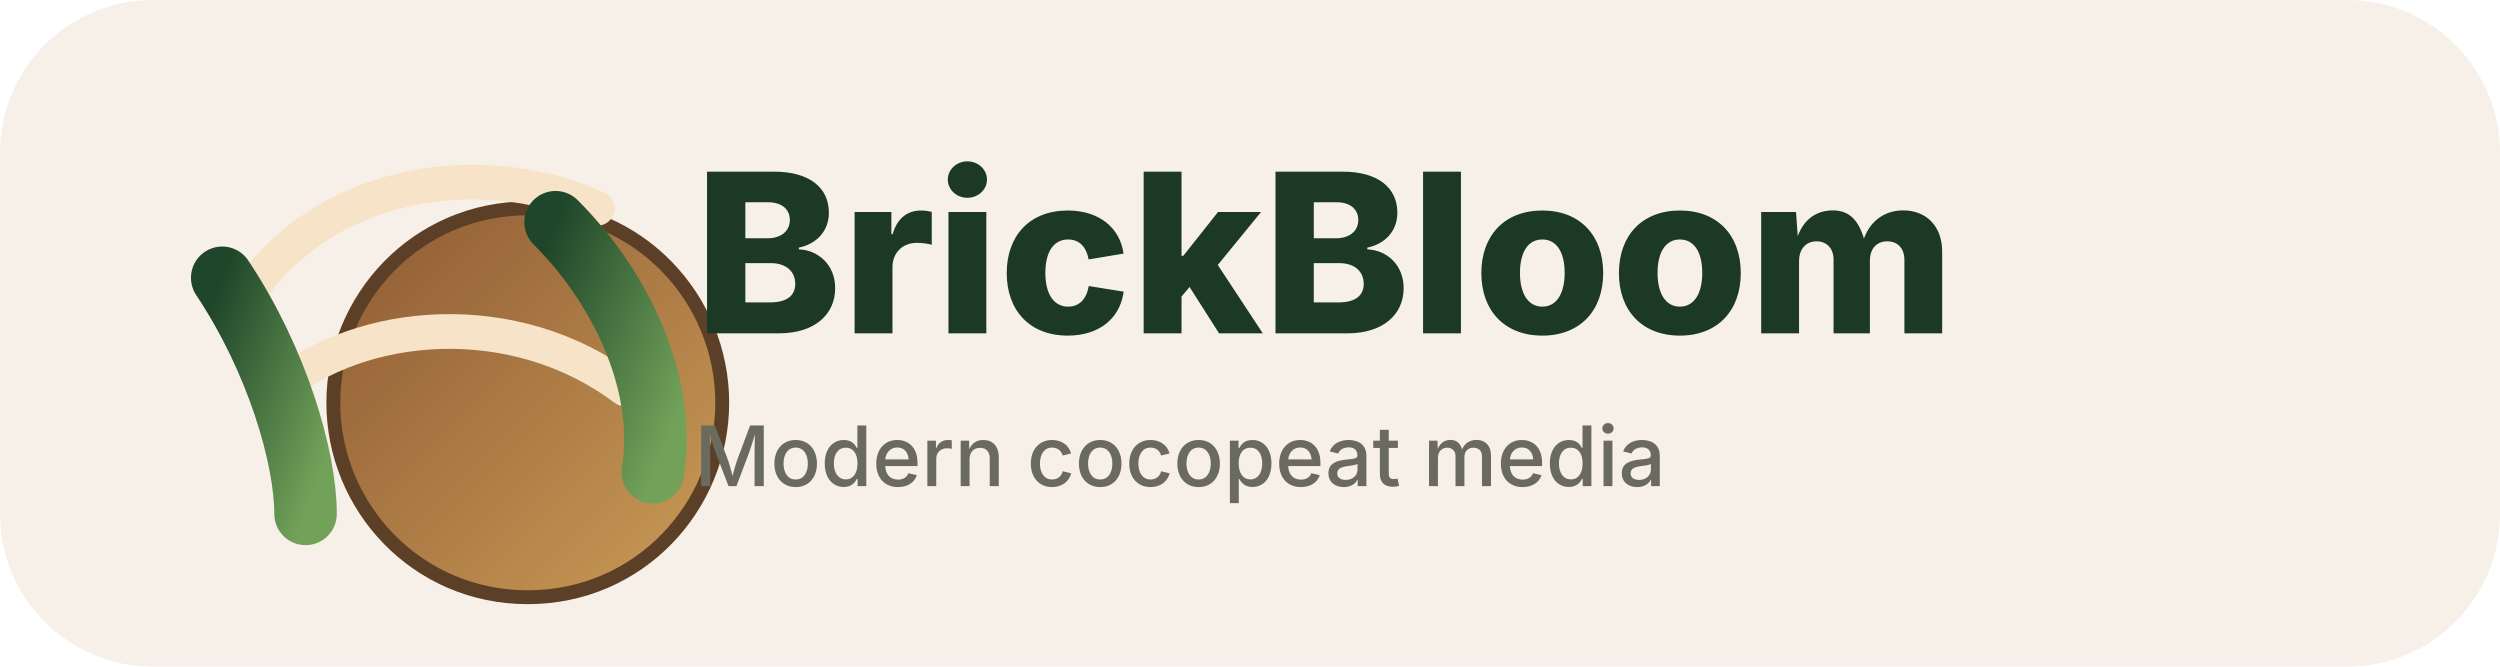
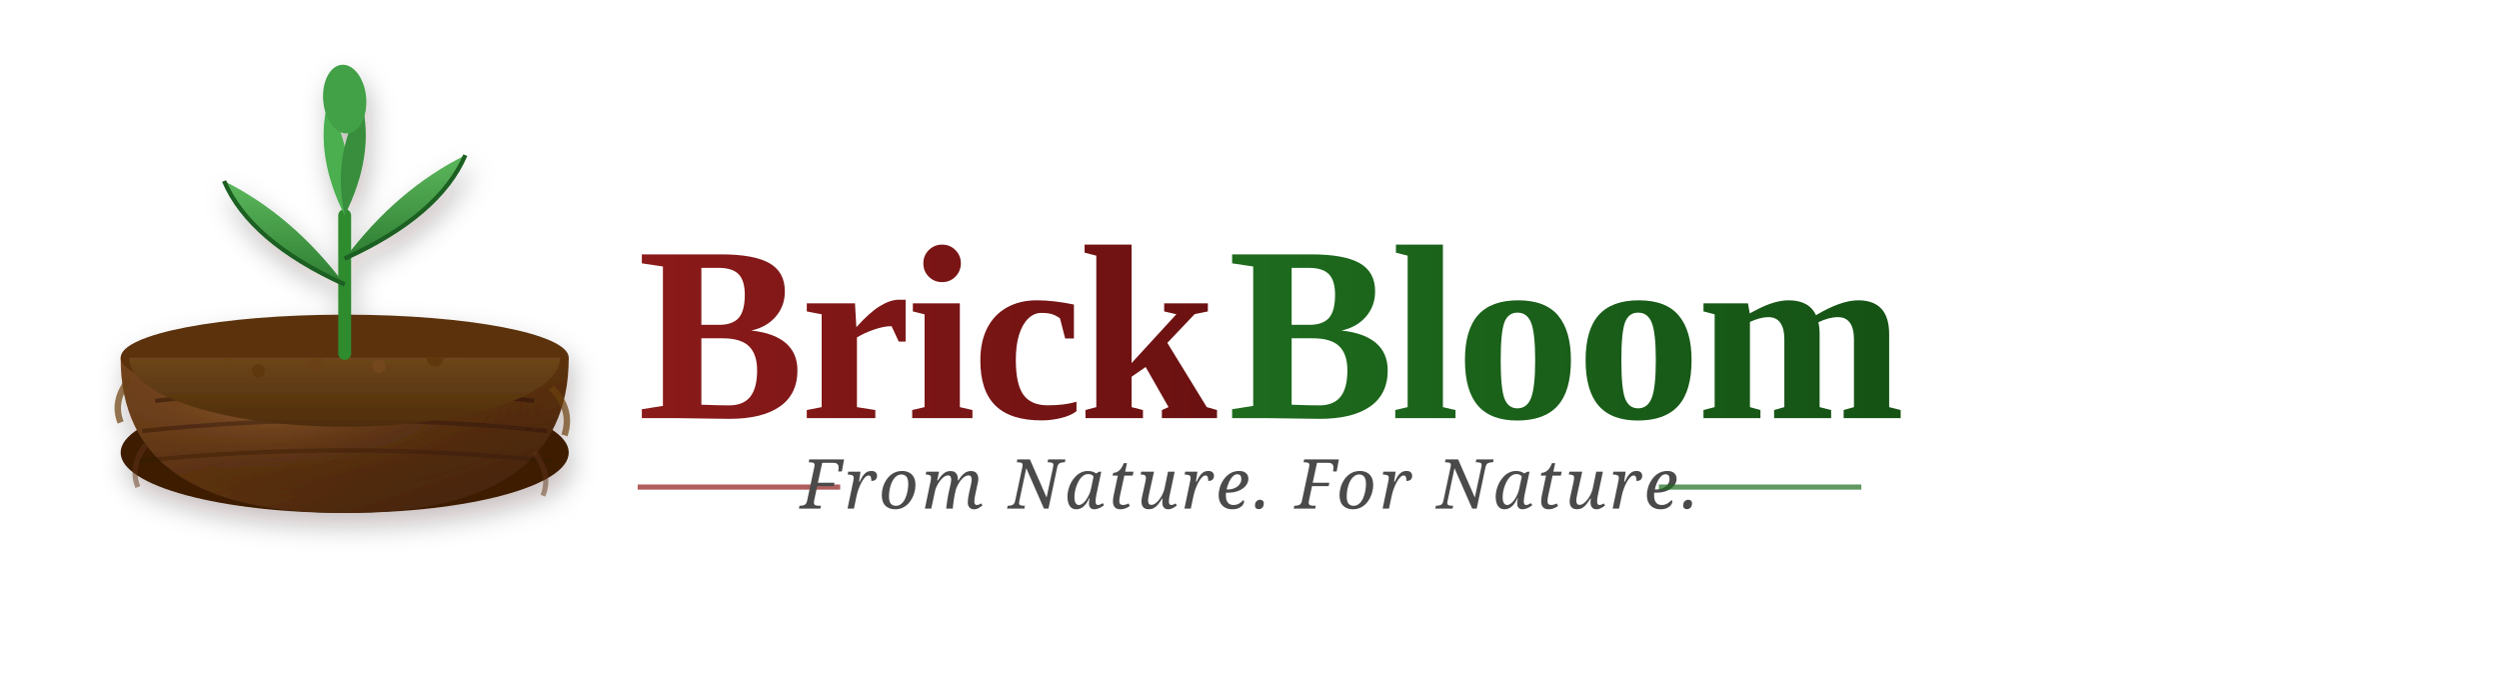
- <svg xmlns="http://www.w3.org/2000/svg" viewBox="0 0 360 96" width="360" height="96">
+ <svg xmlns="http://www.w3.org/2000/svg" viewBox="0 0 580 160" width="580" height="160">
  <defs>
-     <linearGradient id="leafGradient" x1="0" y1="0" x2="1" y2="1">
-       <stop offset="0%" stop-color="#1f462a" />
-       <stop offset="100%" stop-color="#72a259" />
+     <linearGradient id="cocoShellGrad" x1="0%" y1="0%" x2="100%" y2="100%">
+       <stop offset="0%" stop-color="#7B4A1E" />
+       <stop offset="50%" stop-color="#5C3210" />
+       <stop offset="100%" stop-color="#3E1F06" />
    </linearGradient>
-     <linearGradient id="shellGradient" x1="0" y1="0" x2="1" y2="1">
-       <stop offset="0%" stop-color="#8d5a33" />
-       <stop offset="100%" stop-color="#cb9c57" />
+     <linearGradient id="cocopeatGrad" x1="0%" y1="0%" x2="0%" y2="100%">
+       <stop offset="0%" stop-color="#8B5E2A" />
+       <stop offset="100%" stop-color="#4E2D0A" />
+     </linearGradient>
+     <linearGradient id="plantGreenGrad" x1="0%" y1="0%" x2="0%" y2="100%">
+       <stop offset="0%" stop-color="#5CB85C" />
+       <stop offset="100%" stop-color="#2E7D32" />
+     </linearGradient>
+     <radialGradient id="shellHighlight" cx="35%" cy="30%" r="60%">
+       <stop offset="0%" stop-color="#A0693A" stop-opacity="0.6" />
+       <stop offset="100%" stop-color="#2A1005" stop-opacity="0" />
+     </radialGradient>
+     <filter id="dropShadow" x="-5%" y="-5%" width="115%" height="125%">
+       <feDropShadow dx="1" dy="3" stdDeviation="3" flood-color="#1a0800" flood-opacity="0.25" />
+     </filter>
+     <linearGradient id="brickGrad" x1="0%" y1="0%" x2="100%" y2="0%">
+       <stop offset="0%" stop-color="#8B1A1A" />
+       <stop offset="100%" stop-color="#6B1111" />
+     </linearGradient>
+     <linearGradient id="bloomGrad" x1="0%" y1="0%" x2="100%" y2="0%">
+       <stop offset="0%" stop-color="#1E6B1E" />
+       <stop offset="100%" stop-color="#155215" />
    </linearGradient>
  </defs>
-   <rect width="360" height="96" rx="22" fill="#f7f0e8" />
-   <g transform="translate(20,18)">
-     <path d="M28 40c0 15 12 28 28 28s28-13 28-28-12-28-28-28-28 13-28 28z" fill="url(#shellGradient)" stroke="#5c3f27" stroke-width="2" />
-     <path d="M16 24c10-15 32-20 50-12" stroke="#f7e3c8" stroke-width="5" fill="none" stroke-linecap="round" />
-     <path d="M20 38c12-10 34-12 50 0" stroke="#f7e3c8" stroke-width="5" fill="none" stroke-linecap="round" />
-     <path d="M12 22c8 12 12 26 12 34" stroke="url(#leafGradient)" stroke-width="9" stroke-linecap="round" fill="none" />
-     <path d="M60 14c10 10 16 24 14 36" stroke="url(#leafGradient)" stroke-width="9" stroke-linecap="round" fill="none" />
+   <g transform="translate(8, 8)" filter="url(#dropShadow)">
+     <ellipse cx="72" cy="97" rx="52" ry="14" fill="#3E1F06" />
+     <path d="M 20,75 Q 20,111 72,111 Q 124,111 124,75 Z" fill="url(#cocoShellGrad)" />
+     <path d="M 20,75 Q 20,111 72,111 Q 124,111 124,75 Z" fill="url(#shellHighlight)" />
+     <ellipse cx="72" cy="75" rx="52" ry="10" fill="#5C3210" />
+     <path d="M 28,85 Q 72,80 116,85" stroke="#2A1005" stroke-width="1" fill="none" opacity="0.5" />
+     <path d="M 25,92 Q 72,87 119,92" stroke="#2A1005" stroke-width="1" fill="none" opacity="0.4" />
+     <path d="M 24,99 Q 72,94 120,99" stroke="#2A1005" stroke-width="1" fill="none" opacity="0.3" />
+     <clipPath id="shellClip">
+       <path d="M 22,75 Q 22,109 72,109 Q 122,109 122,75 Z" />
+     </clipPath>
+     <ellipse cx="72" cy="75" rx="50" ry="16" fill="url(#cocopeatGrad)" clip-path="url(#shellClip)" />
+     <g clip-path="url(#shellClip)" opacity="0.6">
+       <circle cx="45" cy="74" r="2" fill="#6B4010" />
+       <circle cx="58" cy="71" r="1.5" fill="#7B4A20" />
+       <circle cx="72" cy="73" r="2" fill="#5A3008" />
+       <circle cx="85" cy="70" r="1.5" fill="#6B4010" />
+       <circle cx="98" cy="73" r="2" fill="#7B4A20" />
+       <circle cx="52" cy="78" r="1.5" fill="#5A3008" />
+       <circle cx="65" cy="76" r="2" fill="#6B4010" />
+       <circle cx="80" cy="77" r="1.5" fill="#7B4A20" />
+       <circle cx="93" cy="75" r="2" fill="#5A3008" />
+     </g>
+     <line x1="72" y1="74" x2="72" y2="42" stroke="#2E8B2E" stroke-width="3" stroke-linecap="round" />
+     <path d="M 72,58 Q 50,48 44,34 Q 60,42 72,58 Z" fill="url(#plantGreenGrad)" />
+     <path d="M 72,58 Q 50,48 44,34" stroke="#1B5E20" stroke-width="1" fill="none" />
+     <path d="M 72,52 Q 94,42 100,28 Q 84,36 72,52 Z" fill="url(#plantGreenGrad)" />
+     <path d="M 72,52 Q 94,42 100,28" stroke="#1B5E20" stroke-width="1" fill="none" />
+     <path d="M 72,42 Q 65,28 68,16 Q 75,28 72,42 Z" fill="#4CAF50" />
+     <path d="M 72,42 Q 79,28 76,16 Q 69,28 72,42 Z" fill="#388E3C" />
+     <ellipse cx="72" cy="15" rx="5" ry="8" fill="#43A047" transform="rotate(-5, 72, 15)" />
+     <path d="M 22,80 Q 18,85 20,90" stroke="#6B4010" stroke-width="1.5" fill="none" opacity="0.7" />
+     <path d="M 120,82 Q 125,87 123,93" stroke="#6B4010" stroke-width="1.5" fill="none" opacity="0.7" />
+     <path d="M 26,95 Q 22,100 24,105" stroke="#5C3210" stroke-width="1.2" fill="none" opacity="0.5" />
+     <path d="M 116,97 Q 120,102 118,107" stroke="#5C3210" stroke-width="1.2" fill="none" opacity="0.5" />
  </g>
-   <text x="100" y="48" font-family="Inter, sans-serif" font-weight="800" font-size="32" fill="#1c3924">BrickBloom</text>
-   <text x="100" y="70" font-family="Inter, sans-serif" font-weight="500" font-size="12" fill="#6a6a5f">Modern cocopeat media</text>
+   <text x="148" y="97" font-family="'Georgia', 'Times New Roman', serif" font-weight="900" font-size="58" fill="url(#brickGrad)" letter-spacing="-1">Brick</text>
+   <text x="285" y="97" font-family="'Georgia', 'Times New Roman', serif" font-weight="900" font-size="58" fill="url(#bloomGrad)" letter-spacing="-1">Bloom</text>
+   <line x1="148" y1="113" x2="195" y2="113" stroke="#8B1A1A" stroke-width="1.2" opacity="0.7" />
+   <text x="290" y="118" font-family="'Georgia', serif" font-style="italic" font-size="16" fill="#4A4A4A" text-anchor="middle" letter-spacing="0.8">From Nature. For Nature.</text>
+   <line x1="385" y1="113" x2="432" y2="113" stroke="#1E6B1E" stroke-width="1.2" opacity="0.7" />
</svg>
